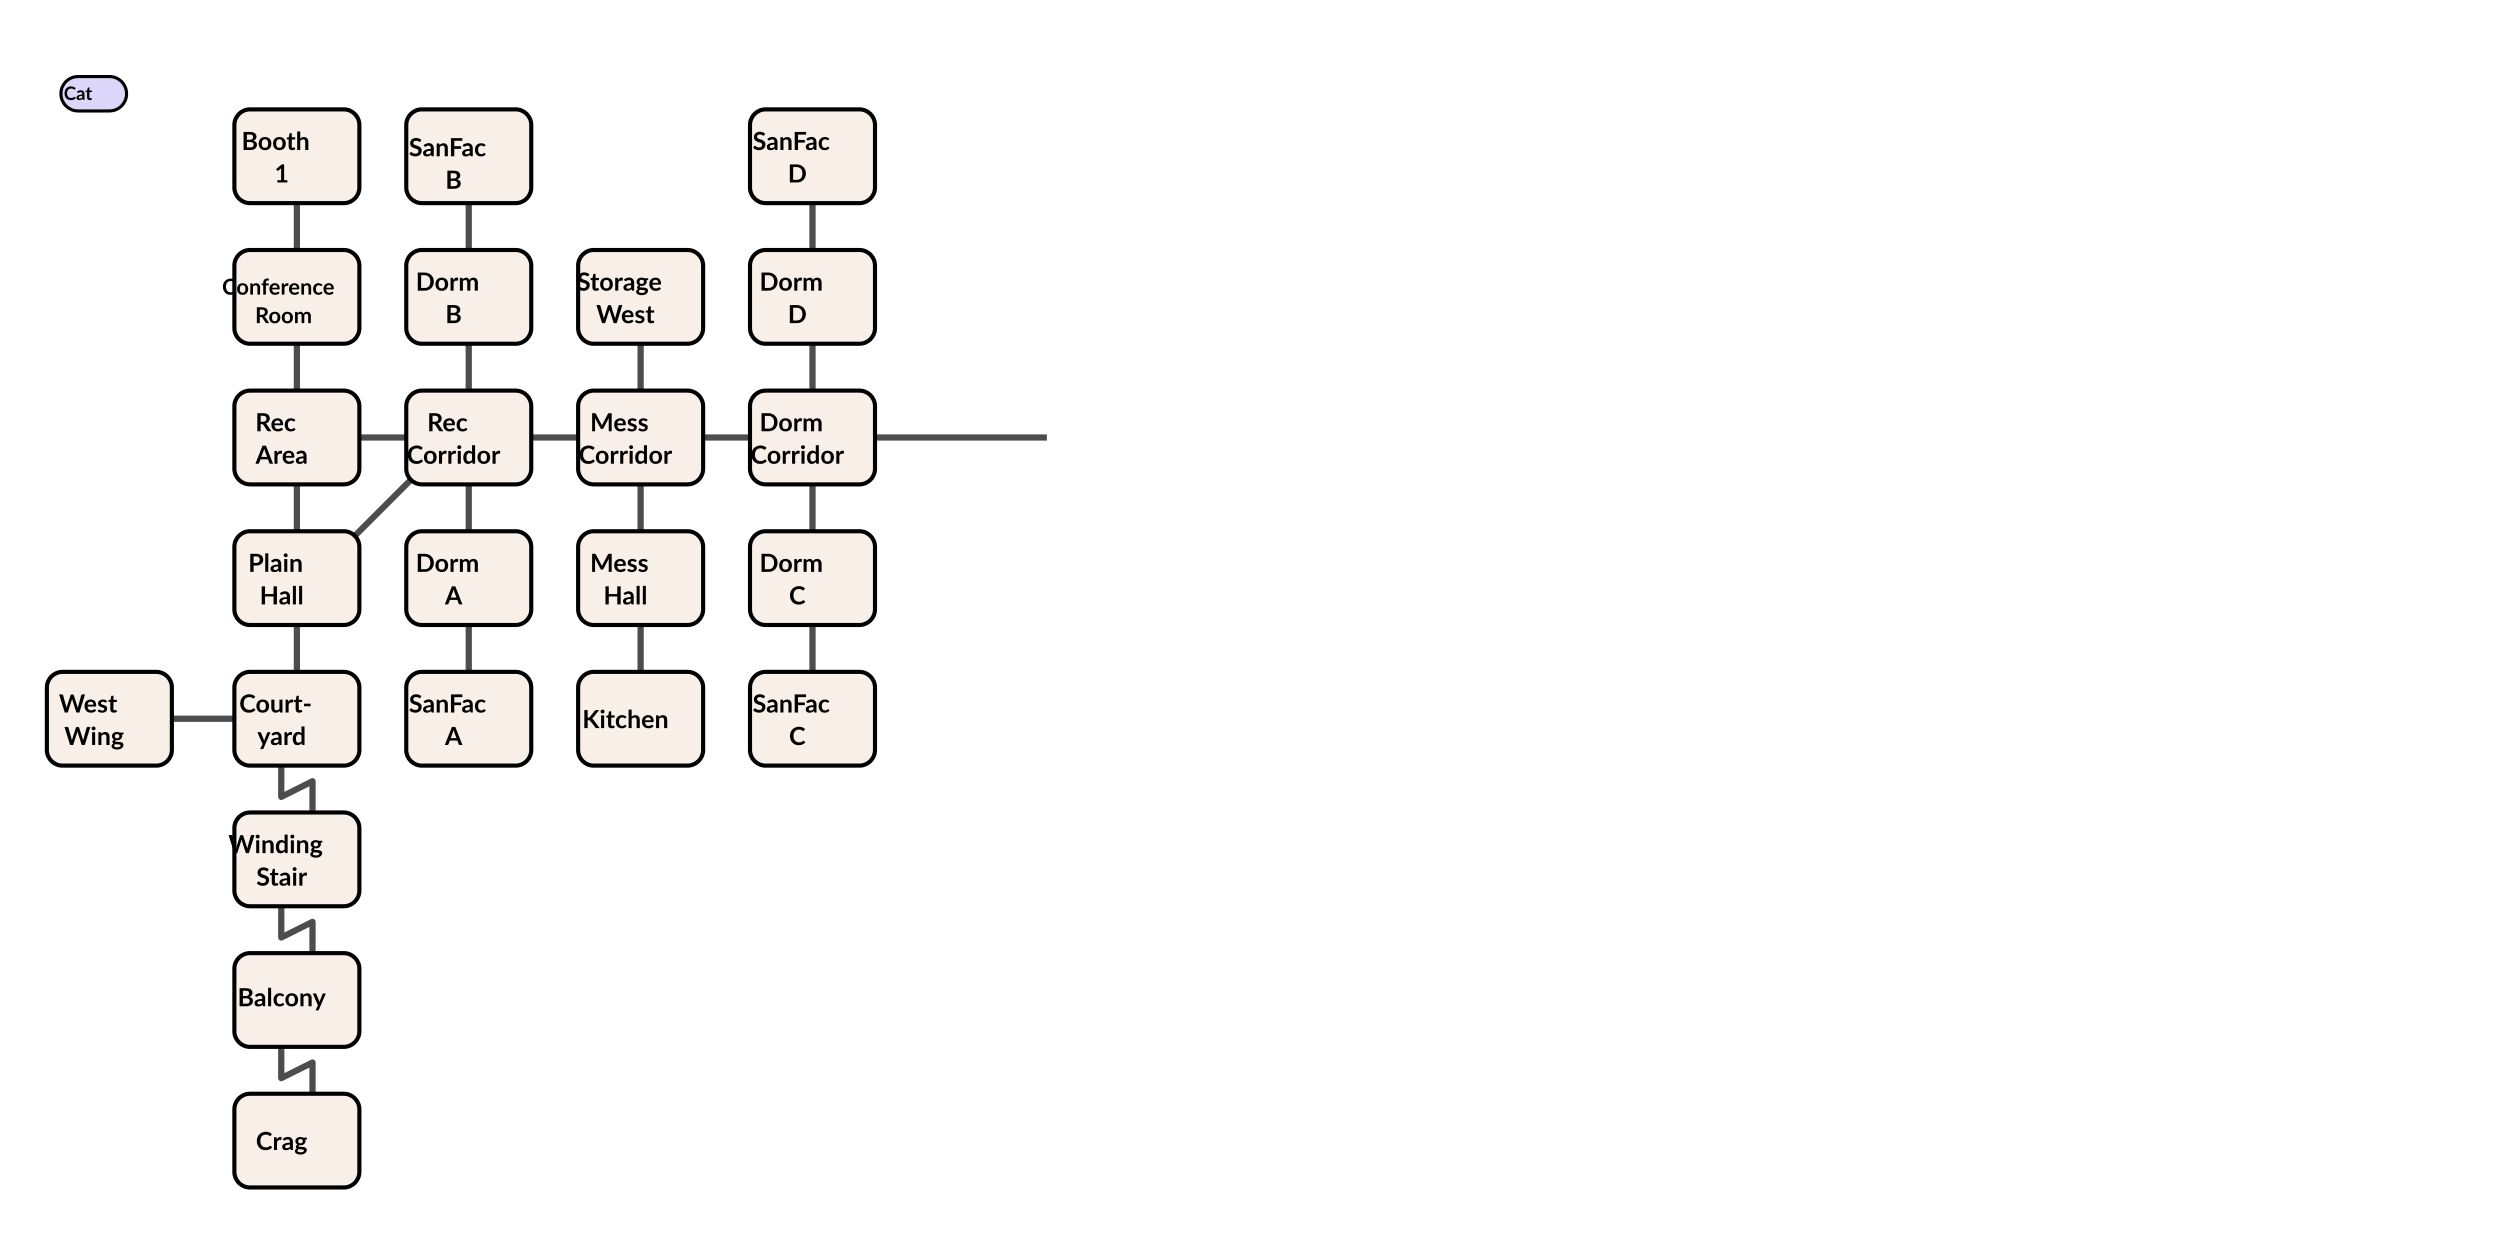
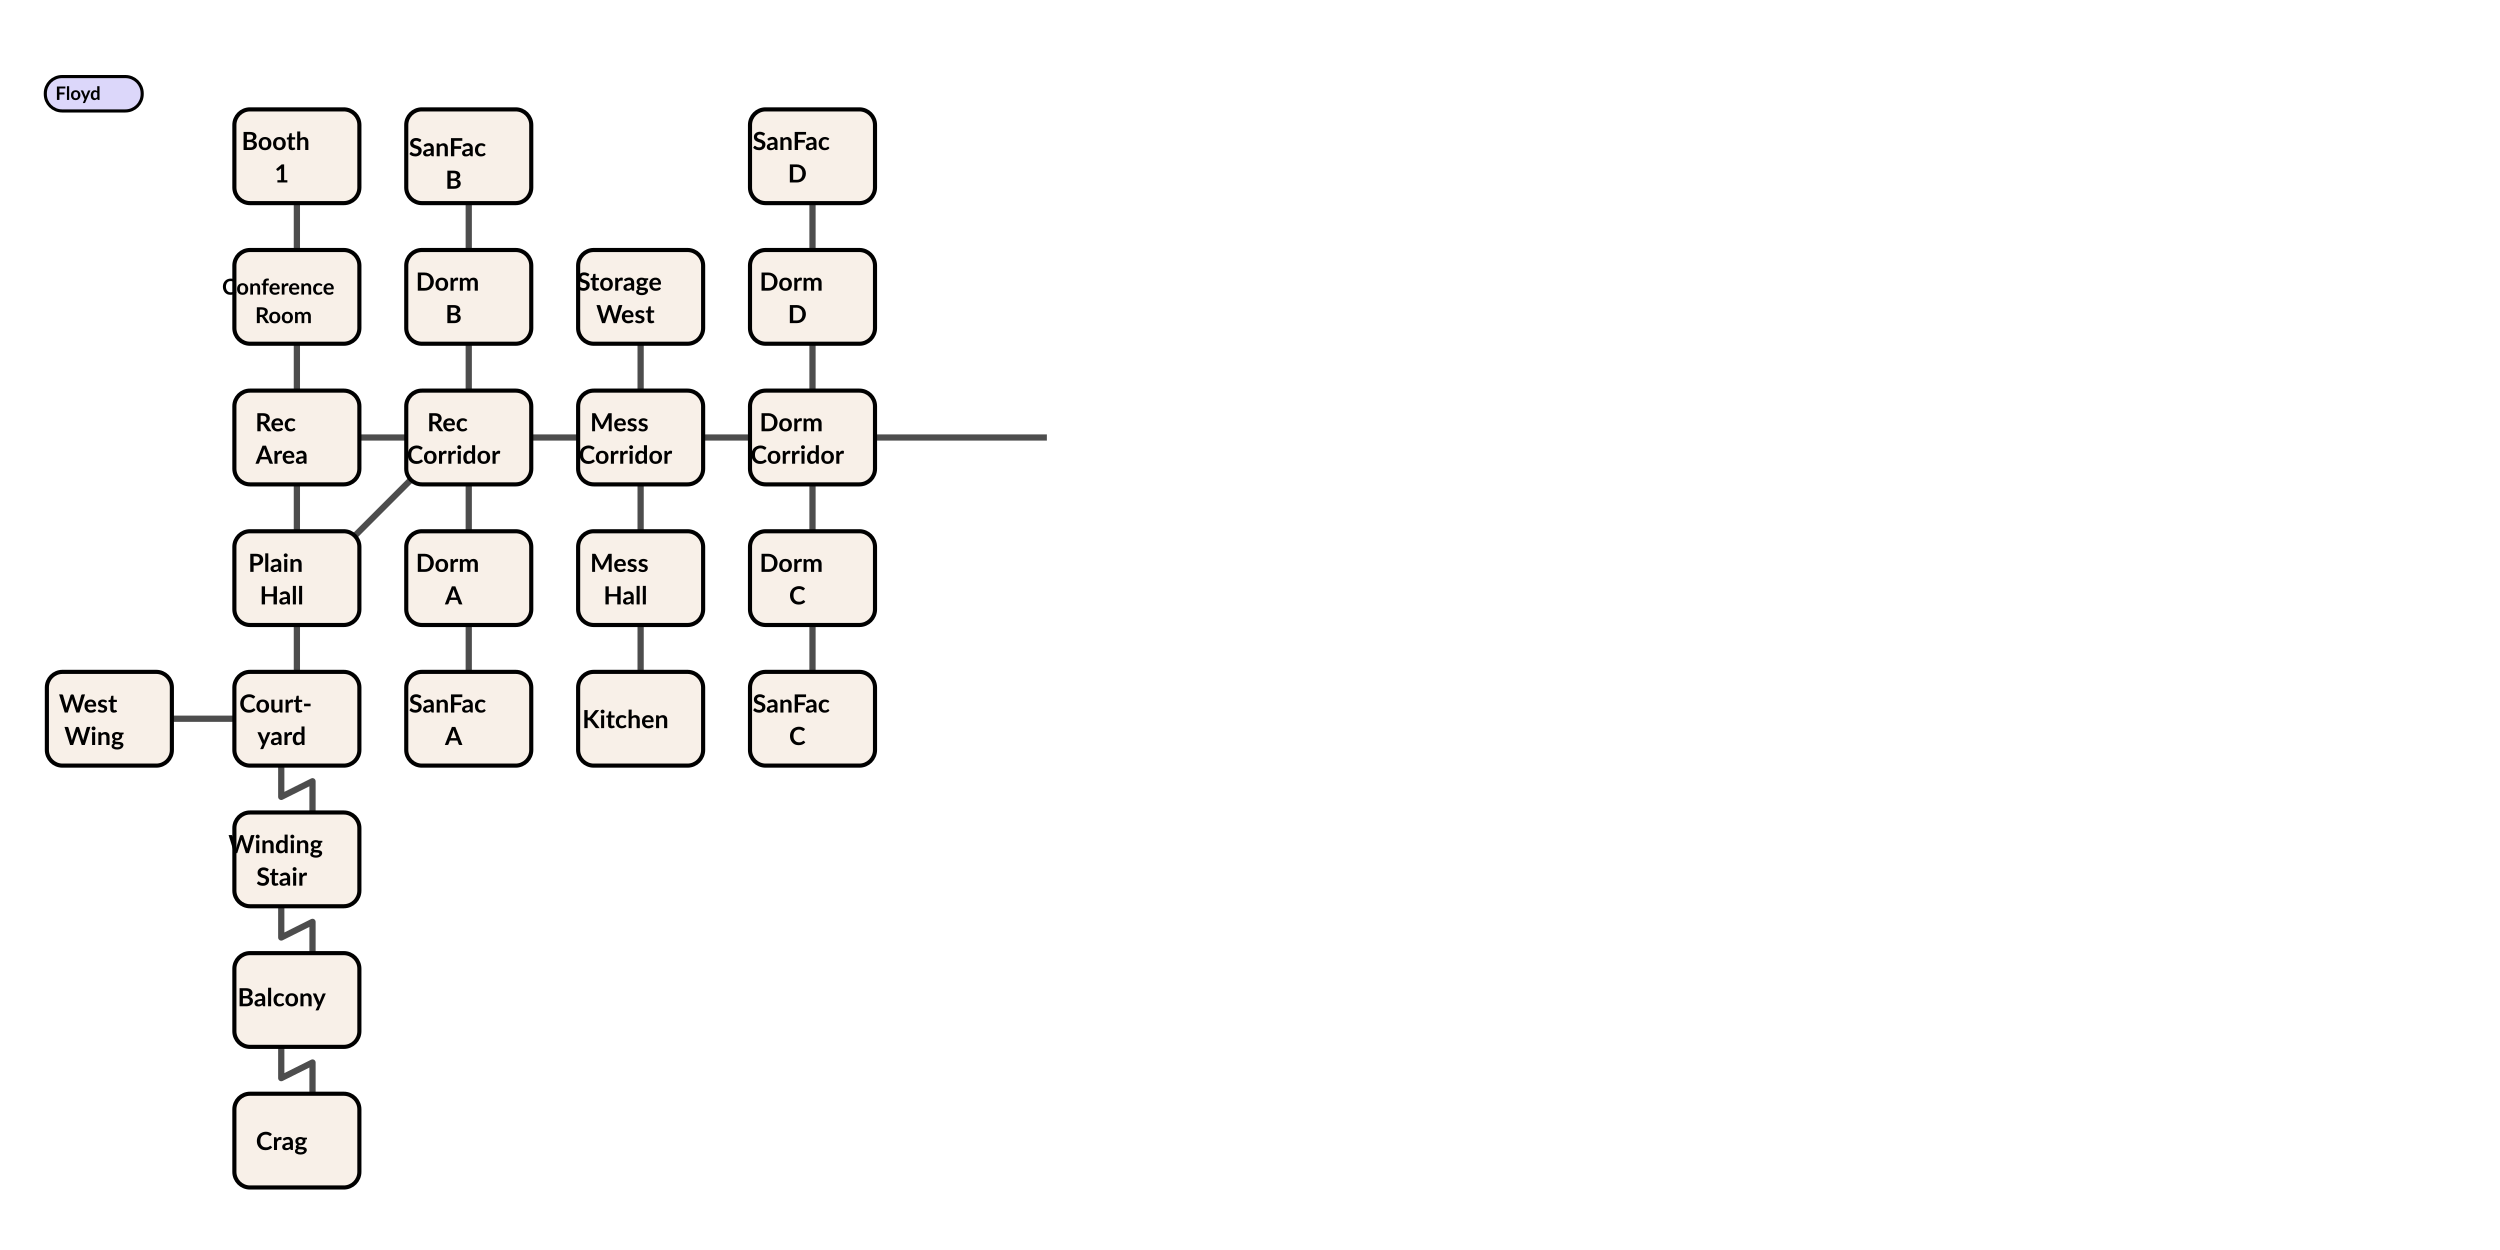
<svg xmlns="http://www.w3.org/2000/svg" width="1600" height="800" viewBox="0 0 423.333 211.667" version="1.1" id="svg1">
  <style id="style1">svg.DarkTheme { filter: invert(90%) hue-rotate(180deg); }
#roomlayer rect { fill:#F8F0E8; stroke:#000; stroke-width:0.7; }
#roomlayer rect.Selected { fill:#FFD080; }
#mobilelayer g.Offstage { display:none; }
#connlayer .Invisible { display:none; }
</style>
  <defs id="defs1">
    <marker style="overflow:visible" id="Dot-3" refX="0" refY="0" orient="auto" markerWidth="0.35" markerHeight="0.35" viewBox="0 0 1 1" preserveAspectRatio="xMidYMid">
      <path transform="scale(0.5)" style="fill:#6292df;fill-opacity:0.6;fill-rule:evenodd;stroke:none" d="M 5,0 C 5,2.76 2.76,5 0,5 -2.76,5 -5,2.76 -5,0 c 0,-2.76 2.3,-5 5,-5 2.76,0 5,2.24 5,5 z" id="path17-8" />
    </marker>
  </defs>
  <g id="sketchlayer" style="display:none">
    <path style="font-variation-settings:normal;display:inline;fill:none;fill-opacity:1;fill-rule:evenodd;stroke:#6292df;stroke-width:2.117;stroke-linecap:round;stroke-linejoin:round;stroke-miterlimit:4;stroke-dasharray:none;stroke-dashoffset:0;stroke-opacity:0.58;marker-start:url(#Dot-3);marker-mid:url(#Dot-3);marker-end:url(#Dot-3);paint-order:stroke fill markers;stop-color:#000000" d="m 259.292,465.667 v -37.042 h 15.875 l 15.875,13.229 h 18.521" id="path9" />
    <path style="font-variation-settings:normal;display:inline;vector-effect:none;fill:none;fill-opacity:1;fill-rule:evenodd;stroke:#6292df;stroke-width:2.117;stroke-linecap:round;stroke-linejoin:round;stroke-miterlimit:4;stroke-dasharray:none;stroke-dashoffset:0;stroke-opacity:0.58;-inkscape-stroke:none;marker-start:url(#Dot-3);marker-mid:url(#Dot-3);marker-end:url(#Dot-3);paint-order:stroke fill markers;stop-color:#000000" d="m 214.312,394.229 h 29.104 l 21.167,-13.229 h 23.813" id="path10-8" />
    <path style="font-variation-settings:normal;display:inline;vector-effect:none;fill:none;fill-opacity:1;fill-rule:evenodd;stroke:#6292df;stroke-width:2.117;stroke-linecap:round;stroke-linejoin:round;stroke-miterlimit:4;stroke-dasharray:none;stroke-dashoffset:0;stroke-opacity:0.58;-inkscape-stroke:none;marker-start:url(#Dot-3);marker-mid:url(#Dot-3);marker-end:url(#Dot-3);paint-order:stroke fill markers" d="m 259.292,497.417 h 47.625 L 381,431.271 h 58.208 l -71.437,-95.25 -79.375,-63.5 -55.563,37.042 -108.479,111.125 h 31.75 l 42.333,87.312 42.333,50.271" id="path11-3" />
  </g>
  <g id="decorlayer">
    <path id="rect131" style="font-variation-settings:normal;opacity:1;vector-effect:none;fill:#f1f1f1;fill-opacity:1;fill-rule:evenodd;stroke:#c8c8c8;stroke-width:1.058;stroke-linecap:butt;stroke-linejoin:miter;stroke-miterlimit:4;stroke-dasharray:none;stroke-dashoffset:0;stroke-opacity:1;-inkscape-stroke:none;paint-order:stroke fill markers;stop-color:#000000;stop-opacity:1" d="m -116.946,6.615 -7.938,7.938 V 160.073 l 7.938,7.938 h 100.542 l 7.938,-7.938 V 14.552 L -16.404,6.615 Z" />
  </g>
  <g id="connlayer" style="display:inline">
    <path style="font-variation-settings:normal;opacity:1;vector-effect:none;fill:none;fill-opacity:1;fill-rule:evenodd;stroke:#4d4d4d;stroke-width:1.058;stroke-linecap:butt;stroke-linejoin:round;stroke-miterlimit:4;stroke-dasharray:none;stroke-dashoffset:0;stroke-opacity:1;-inkscape-stroke:none;paint-order:stroke fill markers" d="m 50.271,31.75 0,84.667" id="path113" />
    <path style="font-variation-settings:normal;opacity:1;vector-effect:none;fill:none;fill-opacity:1;fill-rule:evenodd;stroke:#4d4d4d;stroke-width:1.058;stroke-linecap:butt;stroke-linejoin:round;stroke-miterlimit:4;stroke-dasharray:none;stroke-dashoffset:0;stroke-opacity:1;-inkscape-stroke:none;paint-order:stroke fill markers" d="m 79.375,31.75 0,84.667" id="path62" />
    <path style="font-variation-settings:normal;opacity:1;vector-effect:none;fill:none;fill-opacity:1;fill-rule:evenodd;stroke:#4d4d4d;stroke-width:1.058;stroke-linecap:butt;stroke-linejoin:round;stroke-miterlimit:4;stroke-dasharray:none;stroke-dashoffset:0;stroke-opacity:1;-inkscape-stroke:none;paint-order:stroke fill markers" d="M 137.583,31.75 V 116.417" id="path63" />
    <path style="font-variation-settings:normal;opacity:1;vector-effect:none;fill:none;fill-opacity:1;fill-rule:evenodd;stroke:#4d4d4d;stroke-width:1.058;stroke-linecap:butt;stroke-linejoin:round;stroke-miterlimit:4;stroke-dasharray:none;stroke-dashoffset:0;stroke-opacity:1;-inkscape-stroke:none;paint-order:stroke fill markers" d="M 108.479,55.563 V 116.417" id="path64" />
    <path style="fill:none;stroke-width:1.058;stroke-linecap:butt;stroke-linejoin:round;stroke-opacity:1;paint-order:stroke fill markers;font-variation-settings:normal;opacity:1;vector-effect:none;fill-opacity:1;stroke:#4d4d4d;stroke-miterlimit:4;stroke-dasharray:none;stroke-dashoffset:0;-inkscape-stroke:none;stop-color:#000000;stop-opacity:1" d="M 58.208,74.083 H 177.271" id="path65" />
    <path style="font-variation-settings:normal;opacity:1;vector-effect:none;fill:none;fill-opacity:1;stroke:#4d4d4d;stroke-width:1.058;stroke-linecap:butt;stroke-linejoin:round;stroke-miterlimit:4;stroke-dasharray:none;stroke-dashoffset:0;stroke-opacity:1;-inkscape-stroke:none;paint-order:stroke fill markers" d="M 58.208,92.604 71.437,79.375" id="path66" />
    <path style="font-variation-settings:normal;opacity:1;vector-effect:none;fill:none;fill-opacity:1;stroke:#4d4d4d;stroke-width:1.058;stroke-linecap:butt;stroke-linejoin:round;stroke-miterlimit:4;stroke-dasharray:none;stroke-dashoffset:0;stroke-opacity:1;-inkscape-stroke:none;paint-order:stroke fill markers" d="m 26.458,121.708 15.875,0" id="path67" />
    <path style="font-variation-settings:normal;opacity:1;vector-effect:none;fill:none;fill-opacity:1;stroke:#4d4d4d;stroke-width:1.058;stroke-linecap:butt;stroke-linejoin:round;stroke-miterlimit:4;stroke-dasharray:none;stroke-dashoffset:0;stroke-opacity:1;-inkscape-stroke:none;paint-order:stroke fill markers" d="m 47.625,128.323 v 6.615 l 5.292,-2.646 v 6.615" id="path68" />
    <path style="font-variation-settings:normal;opacity:1;vector-effect:none;fill:none;fill-opacity:1;stroke:#4d4d4d;stroke-width:1.058;stroke-linecap:butt;stroke-linejoin:round;stroke-miterlimit:4;stroke-dasharray:none;stroke-dashoffset:0;stroke-opacity:1;-inkscape-stroke:none;paint-order:stroke fill markers" d="m 47.625,175.948 v 6.615 l 5.292,-2.646 v 6.615" id="path69" />
    <path style="font-variation-settings:normal;opacity:1;vector-effect:none;fill:none;fill-opacity:1;stroke:#4d4d4d;stroke-width:1.058;stroke-linecap:butt;stroke-linejoin:round;stroke-miterlimit:4;stroke-dasharray:none;stroke-dashoffset:0;stroke-opacity:1;-inkscape-stroke:none;paint-order:stroke fill markers" d="m 47.625,152.135 v 6.615 l 5.292,-2.646 v 6.615" id="path70" />
  </g>
  <g id="roomlayer" style="display:inline">
    <rect id="r-dorm-c" width="21.167" height="15.875" x="127" y="89.958" ry="2.646" style="display:inline;fill:#f8f0e8;stroke:#000000;stroke-width:0.7" />
    <rect id="r-mess-hall" width="21.167" height="15.875" x="97.896" y="89.958" ry="2.646" style="display:inline;fill:#f8f0e8;stroke:#000000;stroke-width:0.7" />
    <rect id="r-rec-corridor" width="21.167" height="15.875" x="68.792" y="66.146" ry="2.646" style="display:inline;fill:#f8f0e8;stroke:#000000;stroke-width:0.7" />
    <rect id="r-sanfac-c" width="21.167" height="15.875" x="127" y="113.771" ry="2.646" style="display:inline;fill:#f8f0e8;stroke:#000000;stroke-width:0.7" />
    <rect id="r-mess-corridor" width="21.167" height="15.875" x="97.896" y="66.146" ry="2.646" style="display:inline;fill:#f8f0e8;stroke:#000000;stroke-width:0.7" />
    <rect id="r-dorm-b" width="21.167" height="15.875" x="68.792" y="42.333" ry="2.646" style="display:inline;fill:#f8f0e8;stroke:#000000;stroke-width:0.7" />
    <rect id="r-dorm-a" width="21.167" height="15.875" x="68.792" y="89.958" ry="2.646" style="display:inline;fill:#f8f0e8;stroke:#000000;stroke-width:0.7" />
    <rect id="r-courtyard" width="21.167" height="15.875" x="39.687" y="113.771" ry="2.646" style="display:inline;fill:#f8f0e8;stroke:#000000;stroke-width:0.7" />
    <rect id="r-dorm-corridor" width="21.167" height="15.875" x="127" y="66.146" ry="2.646" style="display:inline;fill:#f8f0e8;stroke:#000000;stroke-width:0.7" />
    <rect id="r-dorm-d" width="21.167" height="15.875" x="127" y="42.333" ry="2.646" style="display:inline;fill:#f8f0e8;stroke:#000000;stroke-width:0.7" />
    <rect id="r-storage-west" width="21.167" height="15.875" x="97.896" y="42.333" ry="2.646" style="display:inline;fill:#f8f0e8;stroke:#000000;stroke-width:0.7" />
    <rect id="r-sanfac-b" width="21.167" height="15.875" x="68.792" y="18.521" ry="2.646" style="display:inline;fill:#f8f0e8;stroke:#000000;stroke-width:0.7" />
    <rect id="r-sanfac-d" width="21.167" height="15.875" x="127" y="18.521" ry="2.646" style="display:inline;fill:#f8f0e8;stroke:#000000;stroke-width:0.7" />
    <rect id="r-west-wing" width="21.167" height="15.875" x="7.937" y="113.771" ry="2.646" style="display:inline;fill:#f8f0e8;stroke:#000000;stroke-width:0.7" />
    <rect id="r-balcony" width="21.167" height="15.875" x="39.687" y="161.396" ry="2.646" style="display:inline;fill:#f8f0e8;stroke:#000000;stroke-width:0.7" />
    <rect id="r-conference-room" width="21.167" height="15.875" x="39.687" y="42.333" ry="2.646" style="display:inline;fill:#f8f0e8;stroke:#000000;stroke-width:0.7" />
    <rect id="r-rec-area" width="21.167" height="15.875" x="39.687" y="66.146" ry="2.646" style="display:inline;fill:#f8f0e8;stroke:#000000;stroke-width:0.7" />
    <rect id="r-booth-1" width="21.167" height="15.875" x="39.687" y="18.521" ry="2.646" style="display:inline;fill:#f8f0e8;stroke:#000000;stroke-width:0.7" />
    <rect id="r-winding-stair" width="21.167" height="15.875" x="39.687" y="137.583" ry="2.646" style="display:inline;fill:#f8f0e8;stroke:#000000;stroke-width:0.7" />
    <rect id="r-crag" width="21.167" height="15.875" x="39.687" y="185.208" ry="2.646" style="display:inline;fill:#f8f0e8;stroke:#000000;stroke-width:0.7" />
    <rect id="r-plain-hall" width="21.167" height="15.875" x="39.687" y="89.958" ry="2.646" style="display:inline;fill:#f8f0e8;stroke:#000000;stroke-width:0.7" />
    <rect id="r-sanfac-a" width="21.167" height="15.875" x="68.792" y="113.771" ry="2.646" style="display:inline;fill:#f8f0e8;stroke:#000000;stroke-width:0.7" />
    <rect id="r-kitchen" width="21.167" height="15.875" x="97.896" y="113.771" ry="2.646" style="display:inline;fill:#f8f0e8;stroke:#000000;stroke-width:0.7" />
  </g>
  <g id="layer1" style="display:inline" />
  <g id="mobilelayer">
-     <g id="mob-cat" transform="translate(15.875,15.875)">
-       <rect style="fill:#dcd7fa;fill-opacity:1;stroke:#000000;stroke-width:1.058;stroke-dasharray:none;stroke-opacity:1;paint-order:stroke fill markers" id="rect33" width="10.583" height="5.292" x="-5.292" y="-2.646" ry="2.622" />
+     <g id="mob-floyd" transform="translate(15.875,15.875)">
+       <rect style="fill:#dcd7fa;fill-opacity:1;stroke:#000000;stroke-width:1.058;stroke-dasharray:none;stroke-opacity:1;paint-order:stroke fill markers" id="rect33" width="15.875" height="5.292" x="-7.938" y="-2.646" ry="2.58" />
      <text xml:space="preserve" style="font-style:normal;font-variant:normal;font-weight:bold;font-stretch:normal;font-size:3.133px;line-height:1.3;font-family:Lato;-inkscape-font-specification:'Lato Bold';font-variant-ligatures:normal;font-variant-position:normal;font-variant-caps:normal;font-variant-numeric:normal;font-variant-alternates:normal;font-variant-east-asian:normal;font-feature-settings:normal;font-variation-settings:normal;text-indent:0;text-align:center;text-decoration-line:none;text-decoration-style:solid;text-decoration-color:#000000;letter-spacing:normal;word-spacing:normal;text-transform:none;writing-mode:lr-tb;direction:ltr;text-orientation:mixed;dominant-baseline:auto;baseline-shift:baseline;text-anchor:middle;white-space:normal;display:inline;vector-effect:none;fill:#000000;fill-opacity:1;stroke:none;stroke-width:0.74;stroke-linecap:butt;stroke-linejoin:miter;stroke-miterlimit:4;stroke-dasharray:none;stroke-dashoffset:0;stroke-opacity:1;-inkscape-stroke:none;paint-order:stroke fill markers" x="0.004" y="1.048" id="text46-7">
-         <tspan id="tspan46-6" style="stroke-width:0.74" x="0.004" y="1.048">Cat</tspan>
+         <tspan id="tspan46-6" style="stroke-width:0.74" x="0.004" y="1.048">Floyd</tspan>
      </text>
    </g>
  </g>
  <g id="labellayer" style="display:inline">
    <text xml:space="preserve" style="font-style:normal;font-variant:normal;font-weight:bold;font-stretch:normal;font-size:4.233px;line-height:1.3;font-family:Lato;-inkscape-font-specification:'Lato Bold';font-variant-ligatures:normal;font-variant-position:normal;font-variant-caps:normal;font-variant-numeric:normal;font-variant-alternates:normal;font-variant-east-asian:normal;font-feature-settings:normal;font-variation-settings:normal;text-indent:0;text-align:center;text-decoration-line:none;text-decoration-style:solid;text-decoration-color:#000000;letter-spacing:normal;word-spacing:normal;text-transform:none;writing-mode:lr-tb;direction:ltr;text-orientation:mixed;dominant-baseline:auto;baseline-shift:baseline;text-anchor:middle;white-space:normal;display:inline;vector-effect:none;fill:#000000;fill-opacity:1;stroke:none;stroke-width:1;stroke-linecap:butt;stroke-linejoin:miter;stroke-miterlimit:4;stroke-dasharray:none;stroke-dashoffset:0;stroke-opacity:1;-inkscape-stroke:none;marker-end:url(#marker46);paint-order:stroke fill markers" x="50.271" y="25.4" id="text51">
      <tspan style="stroke-width:1" x="50.271" y="25.4" id="tspan51">Booth</tspan>
      <tspan style="stroke-width:1" x="50.271" y="30.903" id="tspan1">1</tspan>
    </text>
    <text xml:space="preserve" style="font-style:normal;font-variant:normal;font-weight:bold;font-stretch:normal;font-size:3.715px;line-height:1.3;font-family:Lato;-inkscape-font-specification:'Lato Bold';font-variant-ligatures:normal;font-variant-position:normal;font-variant-caps:normal;font-variant-numeric:normal;font-variant-alternates:normal;font-variant-east-asian:normal;font-feature-settings:normal;font-variation-settings:normal;text-indent:0;text-align:center;text-decoration-line:none;text-decoration-style:solid;text-decoration-color:#000000;letter-spacing:normal;word-spacing:normal;text-transform:none;writing-mode:lr-tb;direction:ltr;text-orientation:mixed;dominant-baseline:auto;baseline-shift:baseline;text-anchor:middle;white-space:normal;display:inline;vector-effect:none;fill:#000000;fill-opacity:1;stroke:none;stroke-width:0.878;stroke-linecap:butt;stroke-linejoin:miter;stroke-miterlimit:4;stroke-dasharray:none;stroke-dashoffset:0;stroke-opacity:1;-inkscape-stroke:none;marker-end:url(#marker46);paint-order:stroke fill markers" x="50.273" y="49.89" id="text4">
      <tspan style="stroke-width:0.878" x="50.273" y="49.89" id="tspan4">Conference</tspan>
      <tspan style="stroke-width:0.878" x="50.273" y="54.72" id="tspan6">Room</tspan>
    </text>
    <text xml:space="preserve" style="font-style:normal;font-variant:normal;font-weight:bold;font-stretch:normal;font-size:4.233px;line-height:1.3;font-family:Lato;-inkscape-font-specification:'Lato Bold';font-variant-ligatures:normal;font-variant-position:normal;font-variant-caps:normal;font-variant-numeric:normal;font-variant-alternates:normal;font-variant-east-asian:normal;font-feature-settings:normal;font-variation-settings:normal;text-indent:0;text-align:center;text-decoration-line:none;text-decoration-style:solid;text-decoration-color:#000000;letter-spacing:normal;word-spacing:normal;text-transform:none;writing-mode:lr-tb;direction:ltr;text-orientation:mixed;dominant-baseline:auto;baseline-shift:baseline;text-anchor:middle;white-space:normal;display:inline;vector-effect:none;fill:#000000;fill-opacity:1;stroke:none;stroke-width:1;stroke-linecap:butt;stroke-linejoin:miter;stroke-miterlimit:4;stroke-dasharray:none;stroke-dashoffset:0;stroke-opacity:1;-inkscape-stroke:none;marker-end:url(#marker46);paint-order:stroke fill markers" x="50.271" y="73.025" id="text8">
      <tspan style="stroke-width:1" x="50.271" y="73.025" id="tspan8">Rec</tspan>
      <tspan style="stroke-width:1" x="50.271" y="78.528" id="tspan19">Area</tspan>
    </text>
    <text xml:space="preserve" style="font-style:normal;font-variant:normal;font-weight:bold;font-stretch:normal;font-size:4.233px;line-height:1.3;font-family:Lato;-inkscape-font-specification:'Lato Bold';font-variant-ligatures:normal;font-variant-position:normal;font-variant-caps:normal;font-variant-numeric:normal;font-variant-alternates:normal;font-variant-east-asian:normal;font-feature-settings:normal;font-variation-settings:normal;text-indent:0;text-align:center;text-decoration-line:none;text-decoration-style:solid;text-decoration-color:#000000;letter-spacing:normal;word-spacing:normal;text-transform:none;writing-mode:lr-tb;direction:ltr;text-orientation:mixed;dominant-baseline:auto;baseline-shift:baseline;text-anchor:middle;white-space:normal;display:inline;vector-effect:none;fill:#000000;fill-opacity:1;stroke:none;stroke-width:1;stroke-linecap:butt;stroke-linejoin:miter;stroke-miterlimit:4;stroke-dasharray:none;stroke-dashoffset:0;stroke-opacity:1;-inkscape-stroke:none;marker-end:url(#marker46);paint-order:stroke fill markers" x="50.271" y="96.838" id="text10">
      <tspan style="stroke-width:1" x="50.271" y="96.838" id="tspan10">Plain</tspan>
      <tspan style="stroke-width:1" x="50.271" y="102.341" id="tspan20">Hall</tspan>
    </text>
    <text xml:space="preserve" style="font-style:normal;font-variant:normal;font-weight:bold;font-stretch:normal;font-size:4.233px;line-height:1.3;font-family:Lato;-inkscape-font-specification:'Lato Bold';font-variant-ligatures:normal;font-variant-position:normal;font-variant-caps:normal;font-variant-numeric:normal;font-variant-alternates:normal;font-variant-east-asian:normal;font-feature-settings:normal;font-variation-settings:normal;text-indent:0;text-align:center;text-decoration-line:none;text-decoration-style:solid;text-decoration-color:#000000;letter-spacing:normal;word-spacing:normal;text-transform:none;writing-mode:lr-tb;direction:ltr;text-orientation:mixed;dominant-baseline:auto;baseline-shift:baseline;text-anchor:middle;white-space:normal;display:inline;vector-effect:none;fill:#000000;fill-opacity:1;stroke:none;stroke-width:1;stroke-linecap:butt;stroke-linejoin:miter;stroke-miterlimit:4;stroke-dasharray:none;stroke-dashoffset:0;stroke-opacity:1;-inkscape-stroke:none;marker-end:url(#marker46);paint-order:stroke fill markers" x="50.271" y="120.65" id="text12">
      <tspan style="stroke-width:1" x="50.271" y="120.65" id="tspan12">Court-</tspan>
      <tspan style="stroke-width:1" x="50.271" y="126.153" id="tspan21">yard</tspan>
    </text>
    <text xml:space="preserve" style="font-style:normal;font-variant:normal;font-weight:bold;font-stretch:normal;font-size:4.233px;line-height:1.3;font-family:Lato;-inkscape-font-specification:'Lato Bold';font-variant-ligatures:normal;font-variant-position:normal;font-variant-caps:normal;font-variant-numeric:normal;font-variant-alternates:normal;font-variant-east-asian:normal;font-feature-settings:normal;font-variation-settings:normal;text-indent:0;text-align:center;text-decoration-line:none;text-decoration-style:solid;text-decoration-color:#000000;letter-spacing:normal;word-spacing:normal;text-transform:none;writing-mode:lr-tb;direction:ltr;text-orientation:mixed;dominant-baseline:auto;baseline-shift:baseline;text-anchor:middle;white-space:normal;display:inline;vector-effect:none;fill:#000000;fill-opacity:1;stroke:none;stroke-width:1;stroke-linecap:butt;stroke-linejoin:miter;stroke-miterlimit:4;stroke-dasharray:none;stroke-dashoffset:0;stroke-opacity:1;-inkscape-stroke:none;marker-end:url(#marker46);paint-order:stroke fill markers" x="50.271" y="144.463" id="text14">
      <tspan style="stroke-width:1" x="50.271" y="144.463" id="tspan14">Winding</tspan>
      <tspan style="stroke-width:1" x="50.271" y="149.966" id="tspan22">Stair</tspan>
    </text>
    <text xml:space="preserve" style="font-style:normal;font-variant:normal;font-weight:bold;font-stretch:normal;font-size:4.233px;line-height:1.3;font-family:Lato;-inkscape-font-specification:'Lato Bold';font-variant-ligatures:normal;font-variant-position:normal;font-variant-caps:normal;font-variant-numeric:normal;font-variant-alternates:normal;font-variant-east-asian:normal;font-feature-settings:normal;font-variation-settings:normal;text-indent:0;text-align:center;text-decoration-line:none;text-decoration-style:solid;text-decoration-color:#000000;letter-spacing:normal;word-spacing:normal;text-transform:none;writing-mode:lr-tb;direction:ltr;text-orientation:mixed;dominant-baseline:auto;baseline-shift:baseline;text-anchor:middle;white-space:normal;display:inline;vector-effect:none;fill:#000000;fill-opacity:1;stroke:none;stroke-width:1;stroke-linecap:butt;stroke-linejoin:miter;stroke-miterlimit:4;stroke-dasharray:none;stroke-dashoffset:0;stroke-opacity:1;-inkscape-stroke:none;marker-end:url(#marker46);paint-order:stroke fill markers" x="50.271" y="170.392" id="text16">
      <tspan style="stroke-width:1" x="50.271" y="170.392" id="tspan16">Balcony</tspan>
    </text>
    <text xml:space="preserve" style="font-style:normal;font-variant:normal;font-weight:bold;font-stretch:normal;font-size:4.233px;line-height:1.3;font-family:Lato;-inkscape-font-specification:'Lato Bold';font-variant-ligatures:normal;font-variant-position:normal;font-variant-caps:normal;font-variant-numeric:normal;font-variant-alternates:normal;font-variant-east-asian:normal;font-feature-settings:normal;font-variation-settings:normal;text-indent:0;text-align:center;text-decoration-line:none;text-decoration-style:solid;text-decoration-color:#000000;letter-spacing:normal;word-spacing:normal;text-transform:none;writing-mode:lr-tb;direction:ltr;text-orientation:mixed;dominant-baseline:auto;baseline-shift:baseline;text-anchor:middle;white-space:normal;display:inline;vector-effect:none;fill:#000000;fill-opacity:1;stroke:none;stroke-width:1;stroke-linecap:butt;stroke-linejoin:miter;stroke-miterlimit:4;stroke-dasharray:none;stroke-dashoffset:0;stroke-opacity:1;-inkscape-stroke:none;marker-end:url(#marker46);paint-order:stroke fill markers" x="50.271" y="194.733" id="text18">
      <tspan style="stroke-width:1" x="50.271" y="194.733" id="tspan18">Crag</tspan>
    </text>
    <text xml:space="preserve" style="font-style:normal;font-variant:normal;font-weight:bold;font-stretch:normal;font-size:4.233px;line-height:1.3;font-family:Lato;-inkscape-font-specification:'Lato Bold';font-variant-ligatures:normal;font-variant-position:normal;font-variant-caps:normal;font-variant-numeric:normal;font-variant-alternates:normal;font-variant-east-asian:normal;font-feature-settings:normal;font-variation-settings:normal;text-indent:0;text-align:center;text-decoration-line:none;text-decoration-style:solid;text-decoration-color:#000000;letter-spacing:normal;word-spacing:normal;text-transform:none;writing-mode:lr-tb;direction:ltr;text-orientation:mixed;dominant-baseline:auto;baseline-shift:baseline;text-anchor:middle;white-space:normal;display:inline;vector-effect:none;fill:#000000;fill-opacity:1;stroke:none;stroke-width:1;stroke-linecap:butt;stroke-linejoin:miter;stroke-miterlimit:4;stroke-dasharray:none;stroke-dashoffset:0;stroke-opacity:1;-inkscape-stroke:none;marker-end:url(#marker46);paint-order:stroke fill markers" x="79.375" y="26.458" id="text24">
      <tspan style="stroke-width:1" x="79.375" y="26.458" id="tspan24">SanFac</tspan>
      <tspan style="stroke-width:1" x="79.375" y="31.962" id="tspan33">B</tspan>
    </text>
    <text xml:space="preserve" style="font-style:normal;font-variant:normal;font-weight:bold;font-stretch:normal;font-size:4.233px;line-height:1.3;font-family:Lato;-inkscape-font-specification:'Lato Bold';font-variant-ligatures:normal;font-variant-position:normal;font-variant-caps:normal;font-variant-numeric:normal;font-variant-alternates:normal;font-variant-east-asian:normal;font-feature-settings:normal;font-variation-settings:normal;text-indent:0;text-align:center;text-decoration-line:none;text-decoration-style:solid;text-decoration-color:#000000;letter-spacing:normal;word-spacing:normal;text-transform:none;writing-mode:lr-tb;direction:ltr;text-orientation:mixed;dominant-baseline:auto;baseline-shift:baseline;text-anchor:middle;white-space:normal;display:inline;vector-effect:none;fill:#000000;fill-opacity:1;stroke:none;stroke-width:1;stroke-linecap:butt;stroke-linejoin:miter;stroke-miterlimit:4;stroke-dasharray:none;stroke-dashoffset:0;stroke-opacity:1;-inkscape-stroke:none;marker-end:url(#marker46);paint-order:stroke fill markers" x="79.375" y="49.213" id="text26">
      <tspan style="stroke-width:1" x="79.375" y="49.213" id="tspan26">Dorm</tspan>
      <tspan style="stroke-width:1" x="79.375" y="54.716" id="tspan34">B</tspan>
    </text>
    <text xml:space="preserve" style="font-style:normal;font-variant:normal;font-weight:bold;font-stretch:normal;font-size:4.233px;line-height:1.3;font-family:Lato;-inkscape-font-specification:'Lato Bold';font-variant-ligatures:normal;font-variant-position:normal;font-variant-caps:normal;font-variant-numeric:normal;font-variant-alternates:normal;font-variant-east-asian:normal;font-feature-settings:normal;font-variation-settings:normal;text-indent:0;text-align:center;text-decoration-line:none;text-decoration-style:solid;text-decoration-color:#000000;letter-spacing:normal;word-spacing:normal;text-transform:none;writing-mode:lr-tb;direction:ltr;text-orientation:mixed;dominant-baseline:auto;baseline-shift:baseline;text-anchor:middle;white-space:normal;display:inline;vector-effect:none;fill:#000000;fill-opacity:1;stroke:none;stroke-width:1;stroke-linecap:butt;stroke-linejoin:miter;stroke-miterlimit:4;stroke-dasharray:none;stroke-dashoffset:0;stroke-opacity:1;-inkscape-stroke:none;marker-end:url(#marker46);paint-order:stroke fill markers" x="79.375" y="73.025" id="text28">
      <tspan style="stroke-width:1" x="79.375" y="73.025" id="tspan28">Rec</tspan>
      <tspan style="stroke-width:1" x="79.375" y="78.528" id="tspan35">Corridor</tspan>
    </text>
    <text xml:space="preserve" style="font-style:normal;font-variant:normal;font-weight:bold;font-stretch:normal;font-size:4.233px;line-height:1.3;font-family:Lato;-inkscape-font-specification:'Lato Bold';font-variant-ligatures:normal;font-variant-position:normal;font-variant-caps:normal;font-variant-numeric:normal;font-variant-alternates:normal;font-variant-east-asian:normal;font-feature-settings:normal;font-variation-settings:normal;text-indent:0;text-align:center;text-decoration-line:none;text-decoration-style:solid;text-decoration-color:#000000;letter-spacing:normal;word-spacing:normal;text-transform:none;writing-mode:lr-tb;direction:ltr;text-orientation:mixed;dominant-baseline:auto;baseline-shift:baseline;text-anchor:middle;white-space:normal;display:inline;vector-effect:none;fill:#000000;fill-opacity:1;stroke:none;stroke-width:1;stroke-linecap:butt;stroke-linejoin:miter;stroke-miterlimit:4;stroke-dasharray:none;stroke-dashoffset:0;stroke-opacity:1;-inkscape-stroke:none;marker-end:url(#marker46);paint-order:stroke fill markers" x="79.375" y="96.838" id="text30">
      <tspan style="stroke-width:1" x="79.375" y="96.838" id="tspan30">Dorm</tspan>
      <tspan style="stroke-width:1" x="79.375" y="102.341" id="tspan36">A</tspan>
    </text>
    <text xml:space="preserve" style="font-style:normal;font-variant:normal;font-weight:bold;font-stretch:normal;font-size:4.233px;line-height:1.3;font-family:Lato;-inkscape-font-specification:'Lato Bold';font-variant-ligatures:normal;font-variant-position:normal;font-variant-caps:normal;font-variant-numeric:normal;font-variant-alternates:normal;font-variant-east-asian:normal;font-feature-settings:normal;font-variation-settings:normal;text-indent:0;text-align:center;text-decoration-line:none;text-decoration-style:solid;text-decoration-color:#000000;letter-spacing:normal;word-spacing:normal;text-transform:none;writing-mode:lr-tb;direction:ltr;text-orientation:mixed;dominant-baseline:auto;baseline-shift:baseline;text-anchor:middle;white-space:normal;display:inline;vector-effect:none;fill:#000000;fill-opacity:1;stroke:none;stroke-width:1;stroke-linecap:butt;stroke-linejoin:miter;stroke-miterlimit:4;stroke-dasharray:none;stroke-dashoffset:0;stroke-opacity:1;-inkscape-stroke:none;marker-end:url(#marker46);paint-order:stroke fill markers" x="79.375" y="120.65" id="text32">
      <tspan style="stroke-width:1" x="79.375" y="120.65" id="tspan32">SanFac</tspan>
      <tspan style="stroke-width:1" x="79.375" y="126.153" id="tspan37">A</tspan>
    </text>
    <text xml:space="preserve" style="font-style:normal;font-variant:normal;font-weight:bold;font-stretch:normal;font-size:4.233px;line-height:1.3;font-family:Lato;-inkscape-font-specification:'Lato Bold';font-variant-ligatures:normal;font-variant-position:normal;font-variant-caps:normal;font-variant-numeric:normal;font-variant-alternates:normal;font-variant-east-asian:normal;font-feature-settings:normal;font-variation-settings:normal;text-indent:0;text-align:center;text-decoration-line:none;text-decoration-style:solid;text-decoration-color:#000000;letter-spacing:normal;word-spacing:normal;text-transform:none;writing-mode:lr-tb;direction:ltr;text-orientation:mixed;dominant-baseline:auto;baseline-shift:baseline;text-anchor:middle;white-space:normal;display:inline;vector-effect:none;fill:#000000;fill-opacity:1;stroke:none;stroke-width:1;stroke-linecap:butt;stroke-linejoin:miter;stroke-miterlimit:4;stroke-dasharray:none;stroke-dashoffset:0;stroke-opacity:1;-inkscape-stroke:none;marker-end:url(#marker46);paint-order:stroke fill markers" x="137.583" y="25.4" id="text40">
      <tspan style="stroke-width:1" x="137.583" y="25.4" id="tspan39">SanFac</tspan>
      <tspan style="stroke-width:1" x="137.583" y="30.903" id="tspan40">D</tspan>
    </text>
    <text xml:space="preserve" style="font-style:normal;font-variant:normal;font-weight:bold;font-stretch:normal;font-size:4.233px;line-height:1.3;font-family:Lato;-inkscape-font-specification:'Lato Bold';font-variant-ligatures:normal;font-variant-position:normal;font-variant-caps:normal;font-variant-numeric:normal;font-variant-alternates:normal;font-variant-east-asian:normal;font-feature-settings:normal;font-variation-settings:normal;text-indent:0;text-align:center;text-decoration-line:none;text-decoration-style:solid;text-decoration-color:#000000;letter-spacing:normal;word-spacing:normal;text-transform:none;writing-mode:lr-tb;direction:ltr;text-orientation:mixed;dominant-baseline:auto;baseline-shift:baseline;text-anchor:middle;white-space:normal;display:inline;vector-effect:none;fill:#000000;fill-opacity:1;stroke:none;stroke-width:1;stroke-linecap:butt;stroke-linejoin:miter;stroke-miterlimit:4;stroke-dasharray:none;stroke-dashoffset:0;stroke-opacity:1;-inkscape-stroke:none;marker-end:url(#marker46);paint-order:stroke fill markers" x="137.583" y="49.213" id="text42">
      <tspan style="stroke-width:1" x="137.583" y="49.213" id="tspan41">Dorm</tspan>
      <tspan style="stroke-width:1" x="137.583" y="54.716" id="tspan42">D</tspan>
    </text>
    <text xml:space="preserve" style="font-style:normal;font-variant:normal;font-weight:bold;font-stretch:normal;font-size:4.233px;line-height:1.3;font-family:Lato;-inkscape-font-specification:'Lato Bold';font-variant-ligatures:normal;font-variant-position:normal;font-variant-caps:normal;font-variant-numeric:normal;font-variant-alternates:normal;font-variant-east-asian:normal;font-feature-settings:normal;font-variation-settings:normal;text-indent:0;text-align:center;text-decoration-line:none;text-decoration-style:solid;text-decoration-color:#000000;letter-spacing:normal;word-spacing:normal;text-transform:none;writing-mode:lr-tb;direction:ltr;text-orientation:mixed;dominant-baseline:auto;baseline-shift:baseline;text-anchor:middle;white-space:normal;display:inline;vector-effect:none;fill:#000000;fill-opacity:1;stroke:none;stroke-width:1;stroke-linecap:butt;stroke-linejoin:miter;stroke-miterlimit:4;stroke-dasharray:none;stroke-dashoffset:0;stroke-opacity:1;-inkscape-stroke:none;marker-end:url(#marker46);paint-order:stroke fill markers" x="137.583" y="73.025" id="text44">
      <tspan style="stroke-width:1" x="137.583" y="73.025" id="tspan43">Dorm</tspan>
      <tspan style="stroke-width:1" x="137.583" y="78.528" id="tspan44">Corridor</tspan>
    </text>
    <text xml:space="preserve" style="font-style:normal;font-variant:normal;font-weight:bold;font-stretch:normal;font-size:4.233px;line-height:1.3;font-family:Lato;-inkscape-font-specification:'Lato Bold';font-variant-ligatures:normal;font-variant-position:normal;font-variant-caps:normal;font-variant-numeric:normal;font-variant-alternates:normal;font-variant-east-asian:normal;font-feature-settings:normal;font-variation-settings:normal;text-indent:0;text-align:center;text-decoration-line:none;text-decoration-style:solid;text-decoration-color:#000000;letter-spacing:normal;word-spacing:normal;text-transform:none;writing-mode:lr-tb;direction:ltr;text-orientation:mixed;dominant-baseline:auto;baseline-shift:baseline;text-anchor:middle;white-space:normal;display:inline;vector-effect:none;fill:#000000;fill-opacity:1;stroke:none;stroke-width:1;stroke-linecap:butt;stroke-linejoin:miter;stroke-miterlimit:4;stroke-dasharray:none;stroke-dashoffset:0;stroke-opacity:1;-inkscape-stroke:none;marker-end:url(#marker46);paint-order:stroke fill markers" x="137.583" y="96.838" id="text46">
      <tspan style="stroke-width:1" x="137.583" y="96.838" id="tspan45">Dorm</tspan>
      <tspan style="stroke-width:1" x="137.583" y="102.341" id="tspan46">C</tspan>
    </text>
    <text xml:space="preserve" style="font-style:normal;font-variant:normal;font-weight:bold;font-stretch:normal;font-size:4.233px;line-height:1.3;font-family:Lato;-inkscape-font-specification:'Lato Bold';font-variant-ligatures:normal;font-variant-position:normal;font-variant-caps:normal;font-variant-numeric:normal;font-variant-alternates:normal;font-variant-east-asian:normal;font-feature-settings:normal;font-variation-settings:normal;text-indent:0;text-align:center;text-decoration-line:none;text-decoration-style:solid;text-decoration-color:#000000;letter-spacing:normal;word-spacing:normal;text-transform:none;writing-mode:lr-tb;direction:ltr;text-orientation:mixed;dominant-baseline:auto;baseline-shift:baseline;text-anchor:middle;white-space:normal;display:inline;vector-effect:none;fill:#000000;fill-opacity:1;stroke:none;stroke-width:1;stroke-linecap:butt;stroke-linejoin:miter;stroke-miterlimit:4;stroke-dasharray:none;stroke-dashoffset:0;stroke-opacity:1;-inkscape-stroke:none;marker-end:url(#marker46);paint-order:stroke fill markers" x="137.583" y="120.65" id="text48">
      <tspan style="stroke-width:1" x="137.583" y="120.65" id="tspan47">SanFac</tspan>
      <tspan style="stroke-width:1" x="137.583" y="126.153" id="tspan48">C</tspan>
    </text>
    <text xml:space="preserve" style="font-style:normal;font-variant:normal;font-weight:bold;font-stretch:normal;font-size:4.233px;line-height:1.3;font-family:Lato;-inkscape-font-specification:'Lato Bold';font-variant-ligatures:normal;font-variant-position:normal;font-variant-caps:normal;font-variant-numeric:normal;font-variant-alternates:normal;font-variant-east-asian:normal;font-feature-settings:normal;font-variation-settings:normal;text-indent:0;text-align:center;text-decoration-line:none;text-decoration-style:solid;text-decoration-color:#000000;letter-spacing:normal;word-spacing:normal;text-transform:none;writing-mode:lr-tb;direction:ltr;text-orientation:mixed;dominant-baseline:auto;baseline-shift:baseline;text-anchor:middle;white-space:normal;display:inline;vector-effect:none;fill:#000000;fill-opacity:1;stroke:none;stroke-width:1;stroke-linecap:butt;stroke-linejoin:miter;stroke-miterlimit:4;stroke-dasharray:none;stroke-dashoffset:0;stroke-opacity:1;-inkscape-stroke:none;marker-end:url(#marker46);paint-order:stroke fill markers" x="108.479" y="49.213" id="text50">
      <tspan style="stroke-width:1" x="108.479" y="49.213" id="tspan50">Storage</tspan>
      <tspan style="stroke-width:1" x="108.479" y="54.716" id="tspan58">West</tspan>
    </text>
    <text xml:space="preserve" style="font-style:normal;font-variant:normal;font-weight:bold;font-stretch:normal;font-size:4.233px;line-height:1.3;font-family:Lato;-inkscape-font-specification:'Lato Bold';font-variant-ligatures:normal;font-variant-position:normal;font-variant-caps:normal;font-variant-numeric:normal;font-variant-alternates:normal;font-variant-east-asian:normal;font-feature-settings:normal;font-variation-settings:normal;text-indent:0;text-align:center;text-decoration-line:none;text-decoration-style:solid;text-decoration-color:#000000;letter-spacing:normal;word-spacing:normal;text-transform:none;writing-mode:lr-tb;direction:ltr;text-orientation:mixed;dominant-baseline:auto;baseline-shift:baseline;text-anchor:middle;white-space:normal;display:inline;vector-effect:none;fill:#000000;fill-opacity:1;stroke:none;stroke-width:1;stroke-linecap:butt;stroke-linejoin:miter;stroke-miterlimit:4;stroke-dasharray:none;stroke-dashoffset:0;stroke-opacity:1;-inkscape-stroke:none;marker-end:url(#marker46);paint-order:stroke fill markers" x="108.479" y="73.025" id="text53">
      <tspan style="stroke-width:1" x="108.479" y="73.025" id="tspan52">Mess</tspan>
      <tspan style="stroke-width:1" x="108.479" y="78.528" id="tspan53">Corridor</tspan>
    </text>
    <text xml:space="preserve" style="font-style:normal;font-variant:normal;font-weight:bold;font-stretch:normal;font-size:4.233px;line-height:1.3;font-family:Lato;-inkscape-font-specification:'Lato Bold';font-variant-ligatures:normal;font-variant-position:normal;font-variant-caps:normal;font-variant-numeric:normal;font-variant-alternates:normal;font-variant-east-asian:normal;font-feature-settings:normal;font-variation-settings:normal;text-indent:0;text-align:center;text-decoration-line:none;text-decoration-style:solid;text-decoration-color:#000000;letter-spacing:normal;word-spacing:normal;text-transform:none;writing-mode:lr-tb;direction:ltr;text-orientation:mixed;dominant-baseline:auto;baseline-shift:baseline;text-anchor:middle;white-space:normal;display:inline;vector-effect:none;fill:#000000;fill-opacity:1;stroke:none;stroke-width:1;stroke-linecap:butt;stroke-linejoin:miter;stroke-miterlimit:4;stroke-dasharray:none;stroke-dashoffset:0;stroke-opacity:1;-inkscape-stroke:none;marker-end:url(#marker46);paint-order:stroke fill markers" x="108.479" y="96.838" id="text55">
      <tspan style="stroke-width:1" x="108.479" y="96.838" id="tspan55">Mess</tspan>
      <tspan style="stroke-width:1" x="108.479" y="102.341" id="tspan59">Hall</tspan>
    </text>
    <text xml:space="preserve" style="font-style:normal;font-variant:normal;font-weight:bold;font-stretch:normal;font-size:4.233px;line-height:1.3;font-family:Lato;-inkscape-font-specification:'Lato Bold';font-variant-ligatures:normal;font-variant-position:normal;font-variant-caps:normal;font-variant-numeric:normal;font-variant-alternates:normal;font-variant-east-asian:normal;font-feature-settings:normal;font-variation-settings:normal;text-indent:0;text-align:center;text-decoration-line:none;text-decoration-style:solid;text-decoration-color:#000000;letter-spacing:normal;word-spacing:normal;text-transform:none;writing-mode:lr-tb;direction:ltr;text-orientation:mixed;dominant-baseline:auto;baseline-shift:baseline;text-anchor:middle;white-space:normal;display:inline;vector-effect:none;fill:#000000;fill-opacity:1;stroke:none;stroke-width:1;stroke-linecap:butt;stroke-linejoin:miter;stroke-miterlimit:4;stroke-dasharray:none;stroke-dashoffset:0;stroke-opacity:1;-inkscape-stroke:none;marker-end:url(#marker46);paint-order:stroke fill markers" x="108.479" y="123.296" id="text57">
      <tspan style="stroke-width:1" x="108.479" y="123.296" id="tspan57">Kitchen</tspan>
    </text>
    <text xml:space="preserve" style="font-style:normal;font-variant:normal;font-weight:bold;font-stretch:normal;font-size:4.233px;line-height:1.3;font-family:Lato;-inkscape-font-specification:'Lato Bold';font-variant-ligatures:normal;font-variant-position:normal;font-variant-caps:normal;font-variant-numeric:normal;font-variant-alternates:normal;font-variant-east-asian:normal;font-feature-settings:normal;font-variation-settings:normal;text-indent:0;text-align:center;text-decoration-line:none;text-decoration-style:solid;text-decoration-color:#000000;letter-spacing:normal;word-spacing:normal;text-transform:none;writing-mode:lr-tb;direction:ltr;text-orientation:mixed;dominant-baseline:auto;baseline-shift:baseline;text-anchor:middle;white-space:normal;display:inline;vector-effect:none;fill:#000000;fill-opacity:1;stroke:none;stroke-width:1;stroke-linecap:butt;stroke-linejoin:miter;stroke-miterlimit:4;stroke-dasharray:none;stroke-dashoffset:0;stroke-opacity:1;-inkscape-stroke:none;marker-end:url(#marker46);paint-order:stroke fill markers" x="18.521" y="120.65" id="text61">
      <tspan style="stroke-width:1" x="18.521" y="120.65" id="tspan61">West</tspan>
      <tspan style="stroke-width:1" x="18.521" y="126.153" id="tspan62">Wing</tspan>
    </text>
  </g>
</svg>
